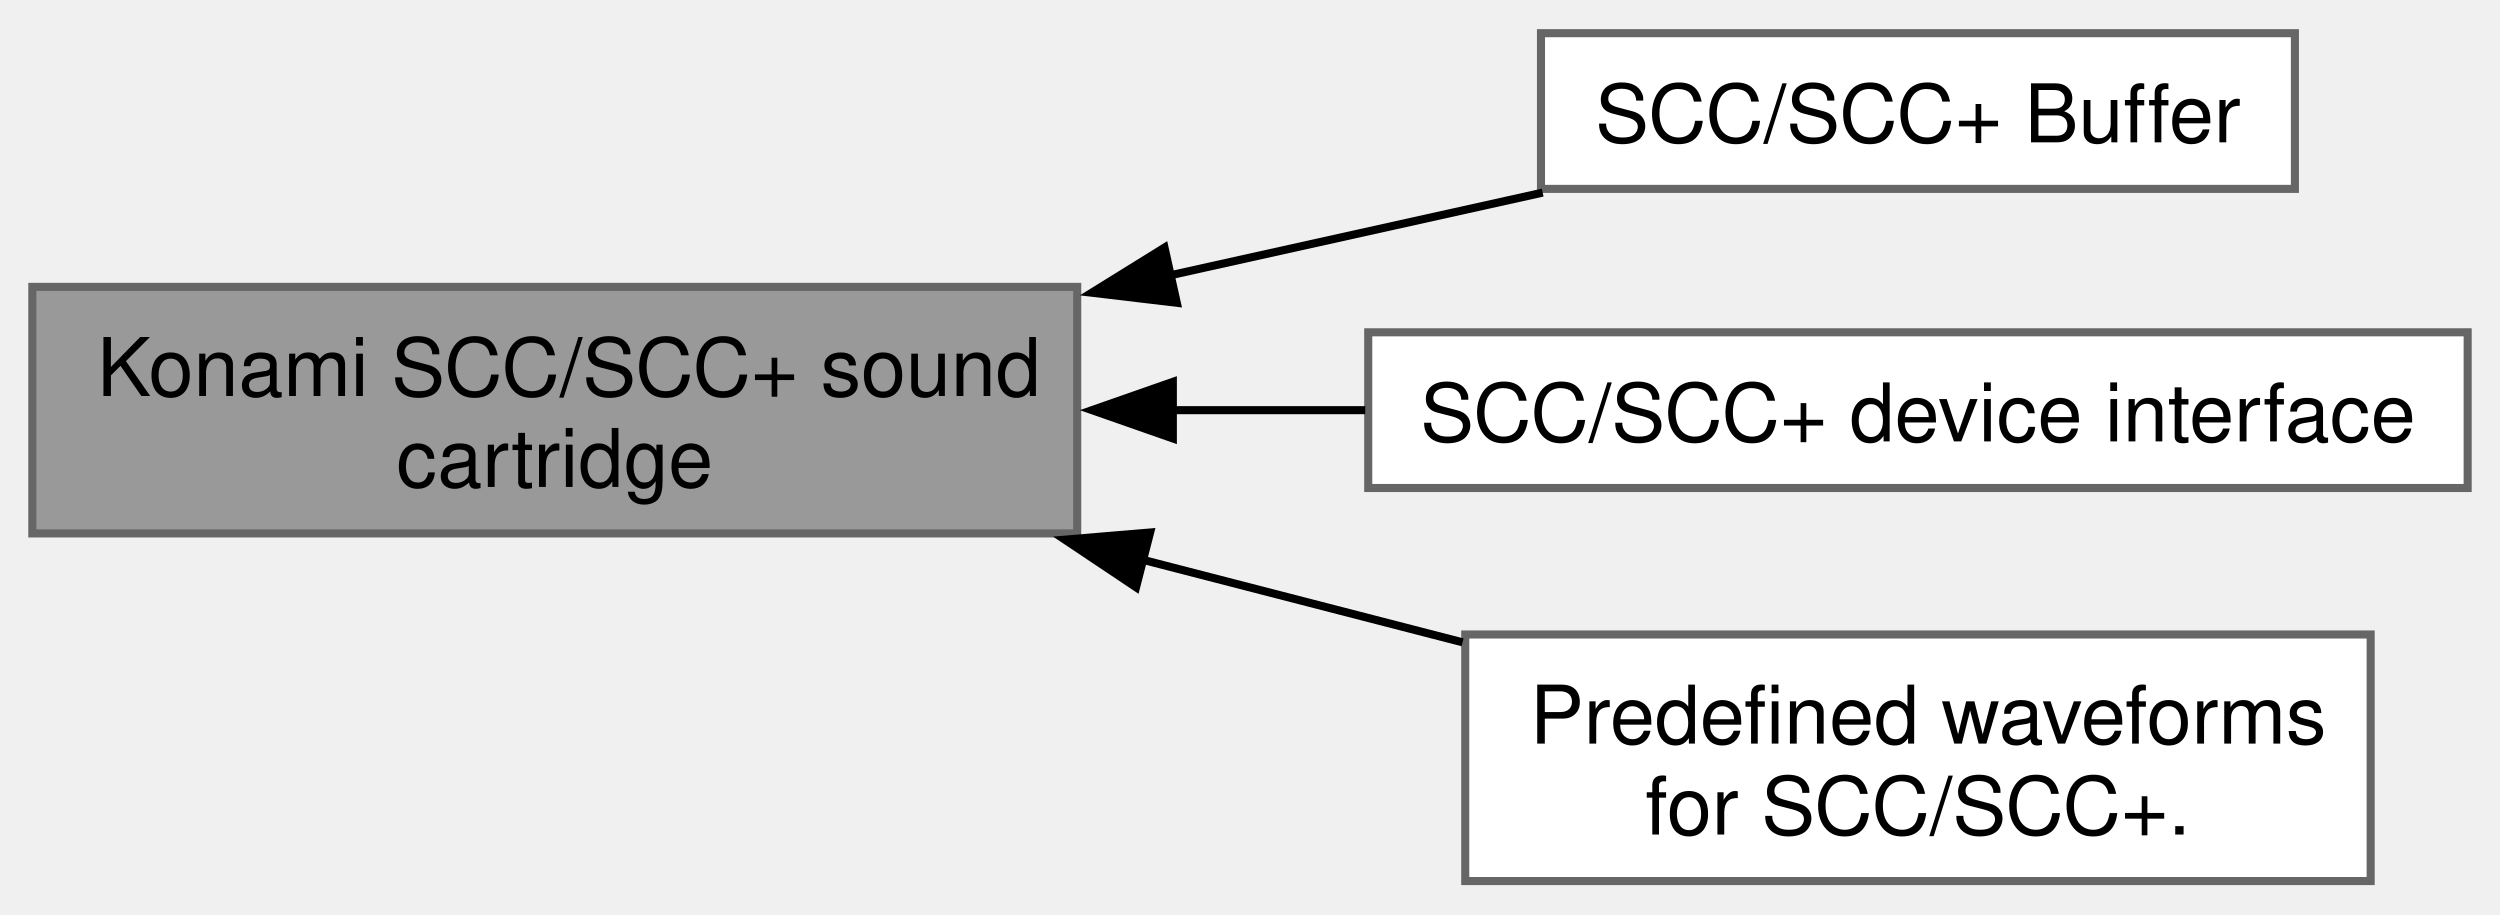
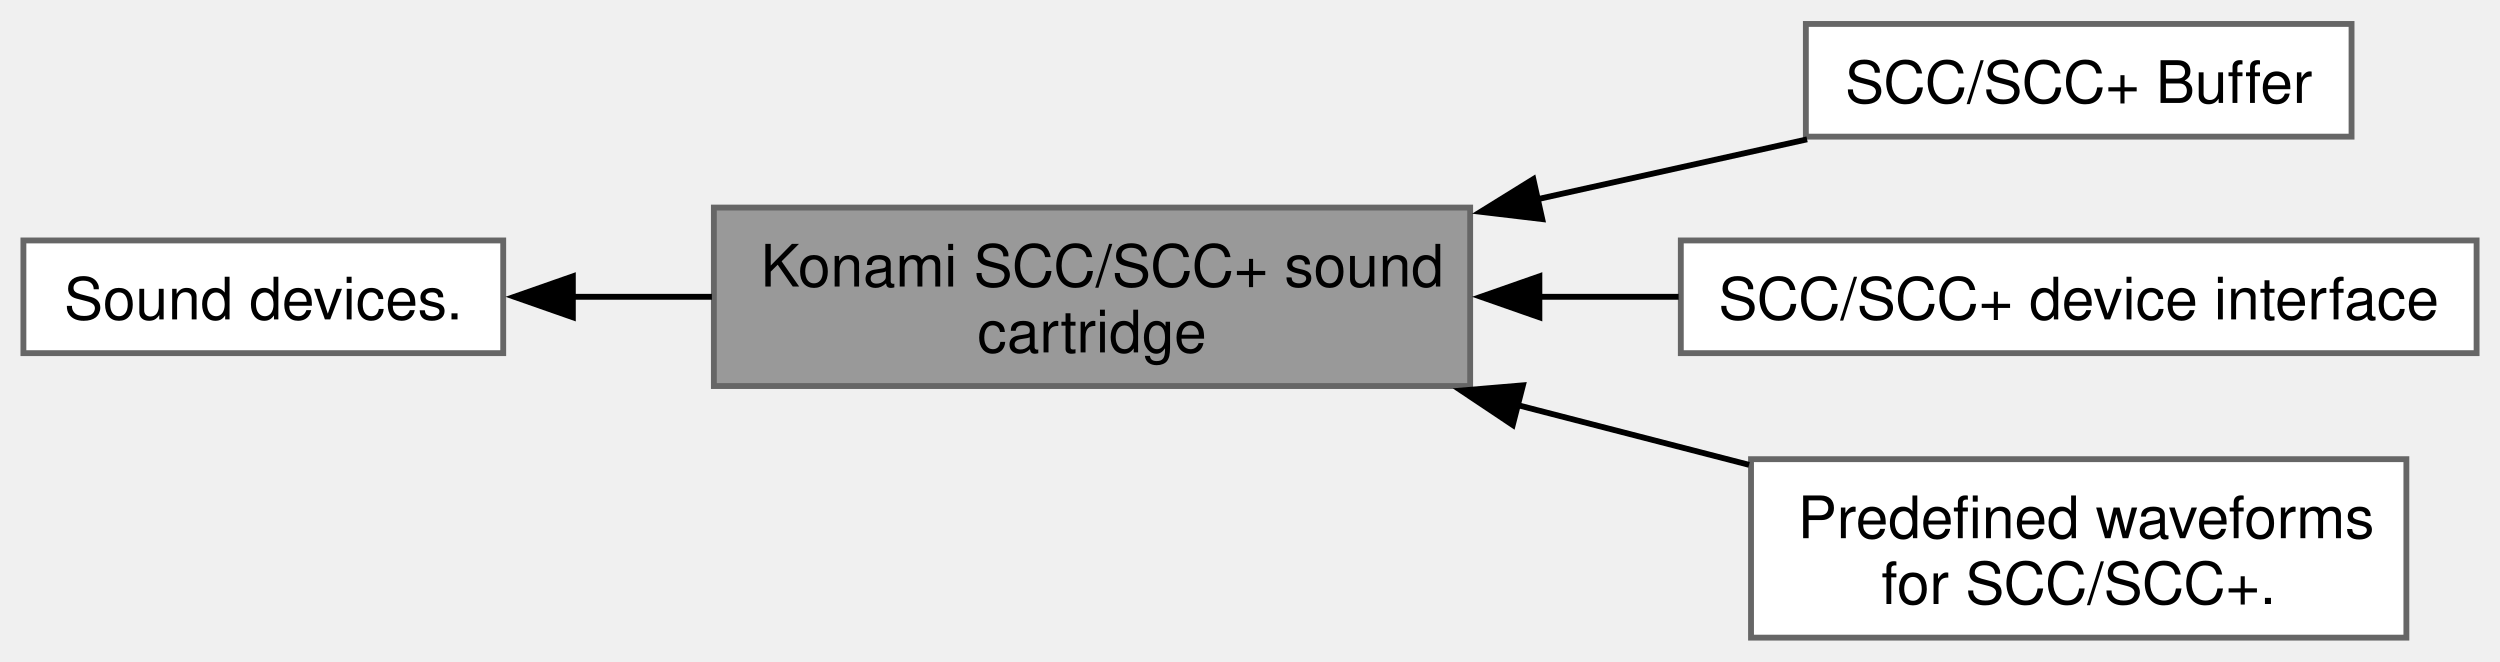
- <svg xmlns="http://www.w3.org/2000/svg" xmlns:xlink="http://www.w3.org/1999/xlink" width="309pt" height="113pt" viewBox="0.00 0.00 309.25 112.88">
+ <svg xmlns="http://www.w3.org/2000/svg" xmlns:xlink="http://www.w3.org/1999/xlink" width="427pt" height="113pt" viewBox="0.00 0.00 427.25 112.88">
  <g id="graph0" class="graph" transform="scale(1 1) rotate(0) translate(4 108.88)">
+     <g id="Node000002" class="node">
+       <g id="a_Node000002">
+         <a xlink:href="group__LIBMSX__SOUNDCHIP.html" target="_top" xlink:title=" ">
+           <polygon fill="white" stroke="#666666" points="82,-67.88 0,-67.88 0,-48.62 82,-48.62 82,-67.88" />
+           <text text-anchor="middle" x="41" y="-54.38" font-family="Helvetica,sans-Serif" font-size="10.00">Sound devices.</text>
+         </a>
+       </g>
+     </g>
    <g id="Node000001" class="node">
      <g id="a_Node000001">
        <a xlink:title="#include &lt;scc.h&gt;">
-           <polygon fill="#999999" stroke="#666666" points="129.25,-73.5 0,-73.5 0,-43 129.25,-43 129.25,-73.5" />
-           <text text-anchor="start" x="8" y="-60" font-family="Helvetica,sans-Serif" font-size="10.00">Konami SCC/SCC+ sound</text>
-           <text text-anchor="middle" x="64.62" y="-48.75" font-family="Helvetica,sans-Serif" font-size="10.00"> cartridge</text>
+           <polygon fill="#999999" stroke="#666666" points="247.25,-73.5 118,-73.5 118,-43 247.25,-43 247.25,-73.5" />
+           <text text-anchor="start" x="126" y="-60" font-family="Helvetica,sans-Serif" font-size="10.00">Konami SCC/SCC+ sound</text>
+           <text text-anchor="middle" x="182.62" y="-48.75" font-family="Helvetica,sans-Serif" font-size="10.00"> cartridge</text>
        </a>
      </g>
    </g>
+     <g id="edge1" class="edge">
+       <path fill="none" stroke="black" d="M93.86,-58.25C101.61,-58.25 109.69,-58.25 117.66,-58.25" />
+       <polygon fill="black" stroke="black" points="93.9,-54.75 83.9,-58.25 93.9,-61.75 93.9,-54.75" />
+     </g>
+     <g id="Node000004" class="node">
+       <g id="a_Node000004">
+         <a xlink:href="group__SCC__BUFFER.html" target="_top" xlink:title="#include &lt;scc_buf.h&gt; Buffered access to SCC/SCC+ registers.">
+           <polygon fill="white" stroke="#666666" points="397.88,-104.88 304.62,-104.88 304.62,-85.62 397.88,-85.62 397.88,-104.88" />
+           <text text-anchor="middle" x="351.25" y="-91.38" font-family="Helvetica,sans-Serif" font-size="10.00">SCC/SCC+ Buffer</text>
+         </a>
+       </g>
+     </g>
+     <g id="edge3" class="edge">
+       <path fill="none" stroke="black" d="M258.43,-74.86C274.26,-78.37 290.49,-81.98 304.83,-85.16" />
+       <polygon fill="black" stroke="black" points="259.57,-71.53 249.05,-72.78 258.05,-78.36 259.57,-71.53" />
+     </g>
    <g id="Node000003" class="node">
      <g id="a_Node000003">
-         <a xlink:href="group__SCC__BUFFER.html" target="_top" xlink:title="#include &lt;scc_buf.h&gt; Buffered access to SCC/SCC+ registers.">
-           <polygon fill="white" stroke="#666666" points="279.88,-104.88 186.62,-104.88 186.62,-85.62 279.88,-85.62 279.88,-104.88" />
-           <text text-anchor="middle" x="233.25" y="-91.38" font-family="Helvetica,sans-Serif" font-size="10.00">SCC/SCC+ Buffer</text>
+         <a xlink:href="group__SCC__DEVICE.html" target="_top" xlink:title="#include &lt;scc.h&gt; Inspect, discover, enable/disable to access registers, of the SCC/SCC+ sound chip.">
+           <polygon fill="white" stroke="#666666" points="419.25,-67.88 283.25,-67.88 283.25,-48.62 419.25,-48.62 419.25,-67.88" />
+           <text text-anchor="middle" x="351.25" y="-54.38" font-family="Helvetica,sans-Serif" font-size="10.00">SCC/SCC+ device interface</text>
        </a>
      </g>
    </g>
    <g id="edge2" class="edge">
-       <path fill="none" stroke="black" d="M140.43,-74.86C156.26,-78.37 172.49,-81.98 186.83,-85.16" />
-       <polygon fill="black" stroke="black" points="141.57,-71.53 131.05,-72.78 140.05,-78.36 141.57,-71.53" />
+       <path fill="none" stroke="black" d="M258.81,-58.25C266.83,-58.25 274.96,-58.25 282.88,-58.25" />
+       <polygon fill="black" stroke="black" points="259.08,-54.75 249.08,-58.25 259.08,-61.75 259.08,-54.75" />
    </g>
-     <g id="Node000002" class="node">
-       <g id="a_Node000002">
-         <a xlink:href="group__SCC__DEVICE.html" target="_top" xlink:title="#include &lt;scc.h&gt; Inspect, discover, enable/disable to access registers, of the SCC/SCC+ sound chip.">
-           <polygon fill="white" stroke="#666666" points="301.25,-67.88 165.25,-67.88 165.25,-48.62 301.25,-48.62 301.25,-67.88" />
-           <text text-anchor="middle" x="233.25" y="-54.38" font-family="Helvetica,sans-Serif" font-size="10.00">SCC/SCC+ device interface</text>
+     <g id="Node000005" class="node">
+       <g id="a_Node000005">
+         <a xlink:href="group__SCC__PREDEFINED__WAVEFORMS.html" target="_top" xlink:title="#include &lt;scc_wav.h&gt; Predefined waveforms for SCC/SCC+.">
+           <polygon fill="white" stroke="#666666" points="407.25,-30.5 295.25,-30.5 295.25,0 407.25,0 407.25,-30.5" />
+           <text text-anchor="start" x="303.25" y="-17" font-family="Helvetica,sans-Serif" font-size="10.00">Predefined waveforms</text>
+           <text text-anchor="middle" x="351.25" y="-5.75" font-family="Helvetica,sans-Serif" font-size="10.00"> for SCC/SCC+.</text>
        </a>
      </g>
    </g>
-     <g id="edge1" class="edge">
-       <path fill="none" stroke="black" d="M140.81,-58.25C148.83,-58.25 156.96,-58.25 164.88,-58.25" />
-       <polygon fill="black" stroke="black" points="141.08,-54.75 131.08,-58.25 141.08,-61.75 141.08,-54.75" />
-     </g>
-     <g id="Node000004" class="node">
-       <g id="a_Node000004">
-         <a xlink:href="group__SCC__PREDEFINED__WAVEFORMS.html" target="_top" xlink:title="#include &lt;scc_wav.h&gt; Predefined waveforms for SCC/SCC+.">
-           <polygon fill="white" stroke="#666666" points="289.25,-30.5 177.25,-30.5 177.25,0 289.25,0 289.25,-30.5" />
-           <text text-anchor="start" x="185.25" y="-17" font-family="Helvetica,sans-Serif" font-size="10.00">Predefined waveforms</text>
-           <text text-anchor="middle" x="233.25" y="-5.75" font-family="Helvetica,sans-Serif" font-size="10.00"> for SCC/SCC+.</text>
-         </a>
-       </g>
-     </g>
-     <g id="edge3" class="edge">
-       <path fill="none" stroke="black" d="M137.28,-39.76C150.55,-36.33 164.23,-32.8 176.92,-29.53" />
-       <polygon fill="black" stroke="black" points="136.53,-36.34 127.72,-42.23 138.27,-43.12 136.53,-36.34" />
+     <g id="edge4" class="edge">
+       <path fill="none" stroke="black" d="M255.28,-39.76C268.55,-36.33 282.23,-32.8 294.92,-29.53" />
+       <polygon fill="black" stroke="black" points="254.53,-36.34 245.72,-42.23 256.27,-43.12 254.53,-36.34" />
    </g>
  </g>
</svg>
